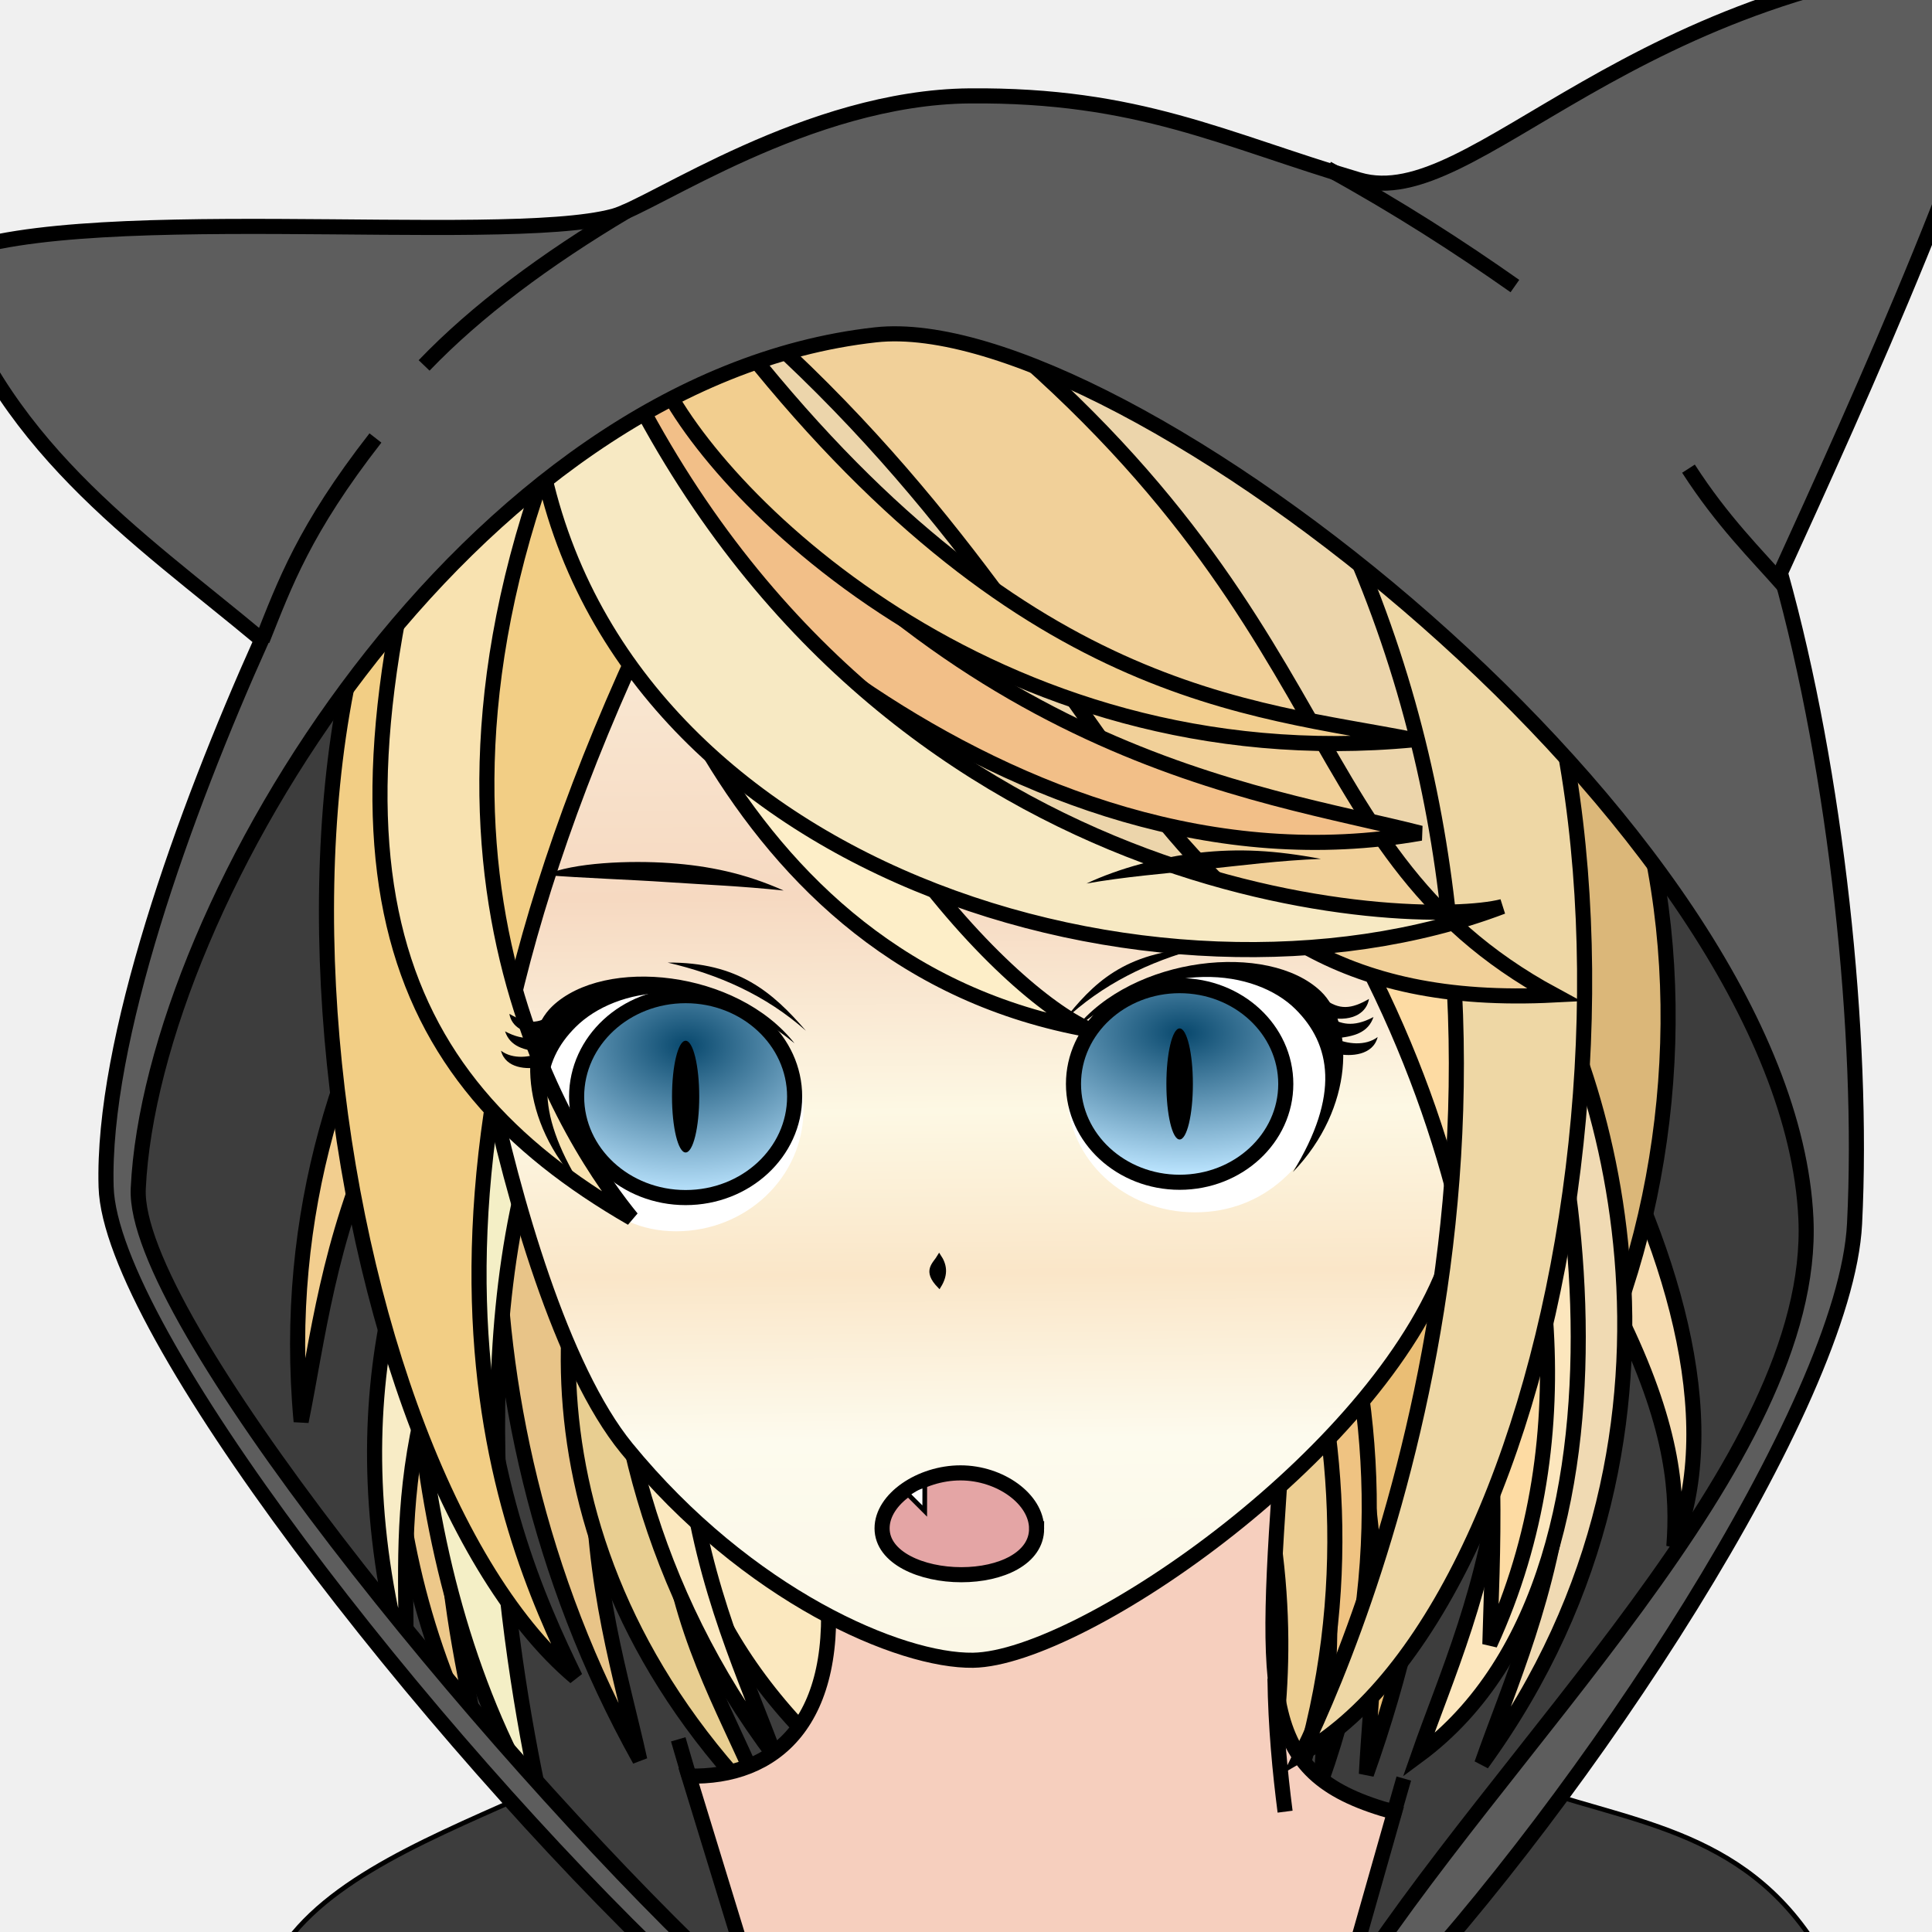
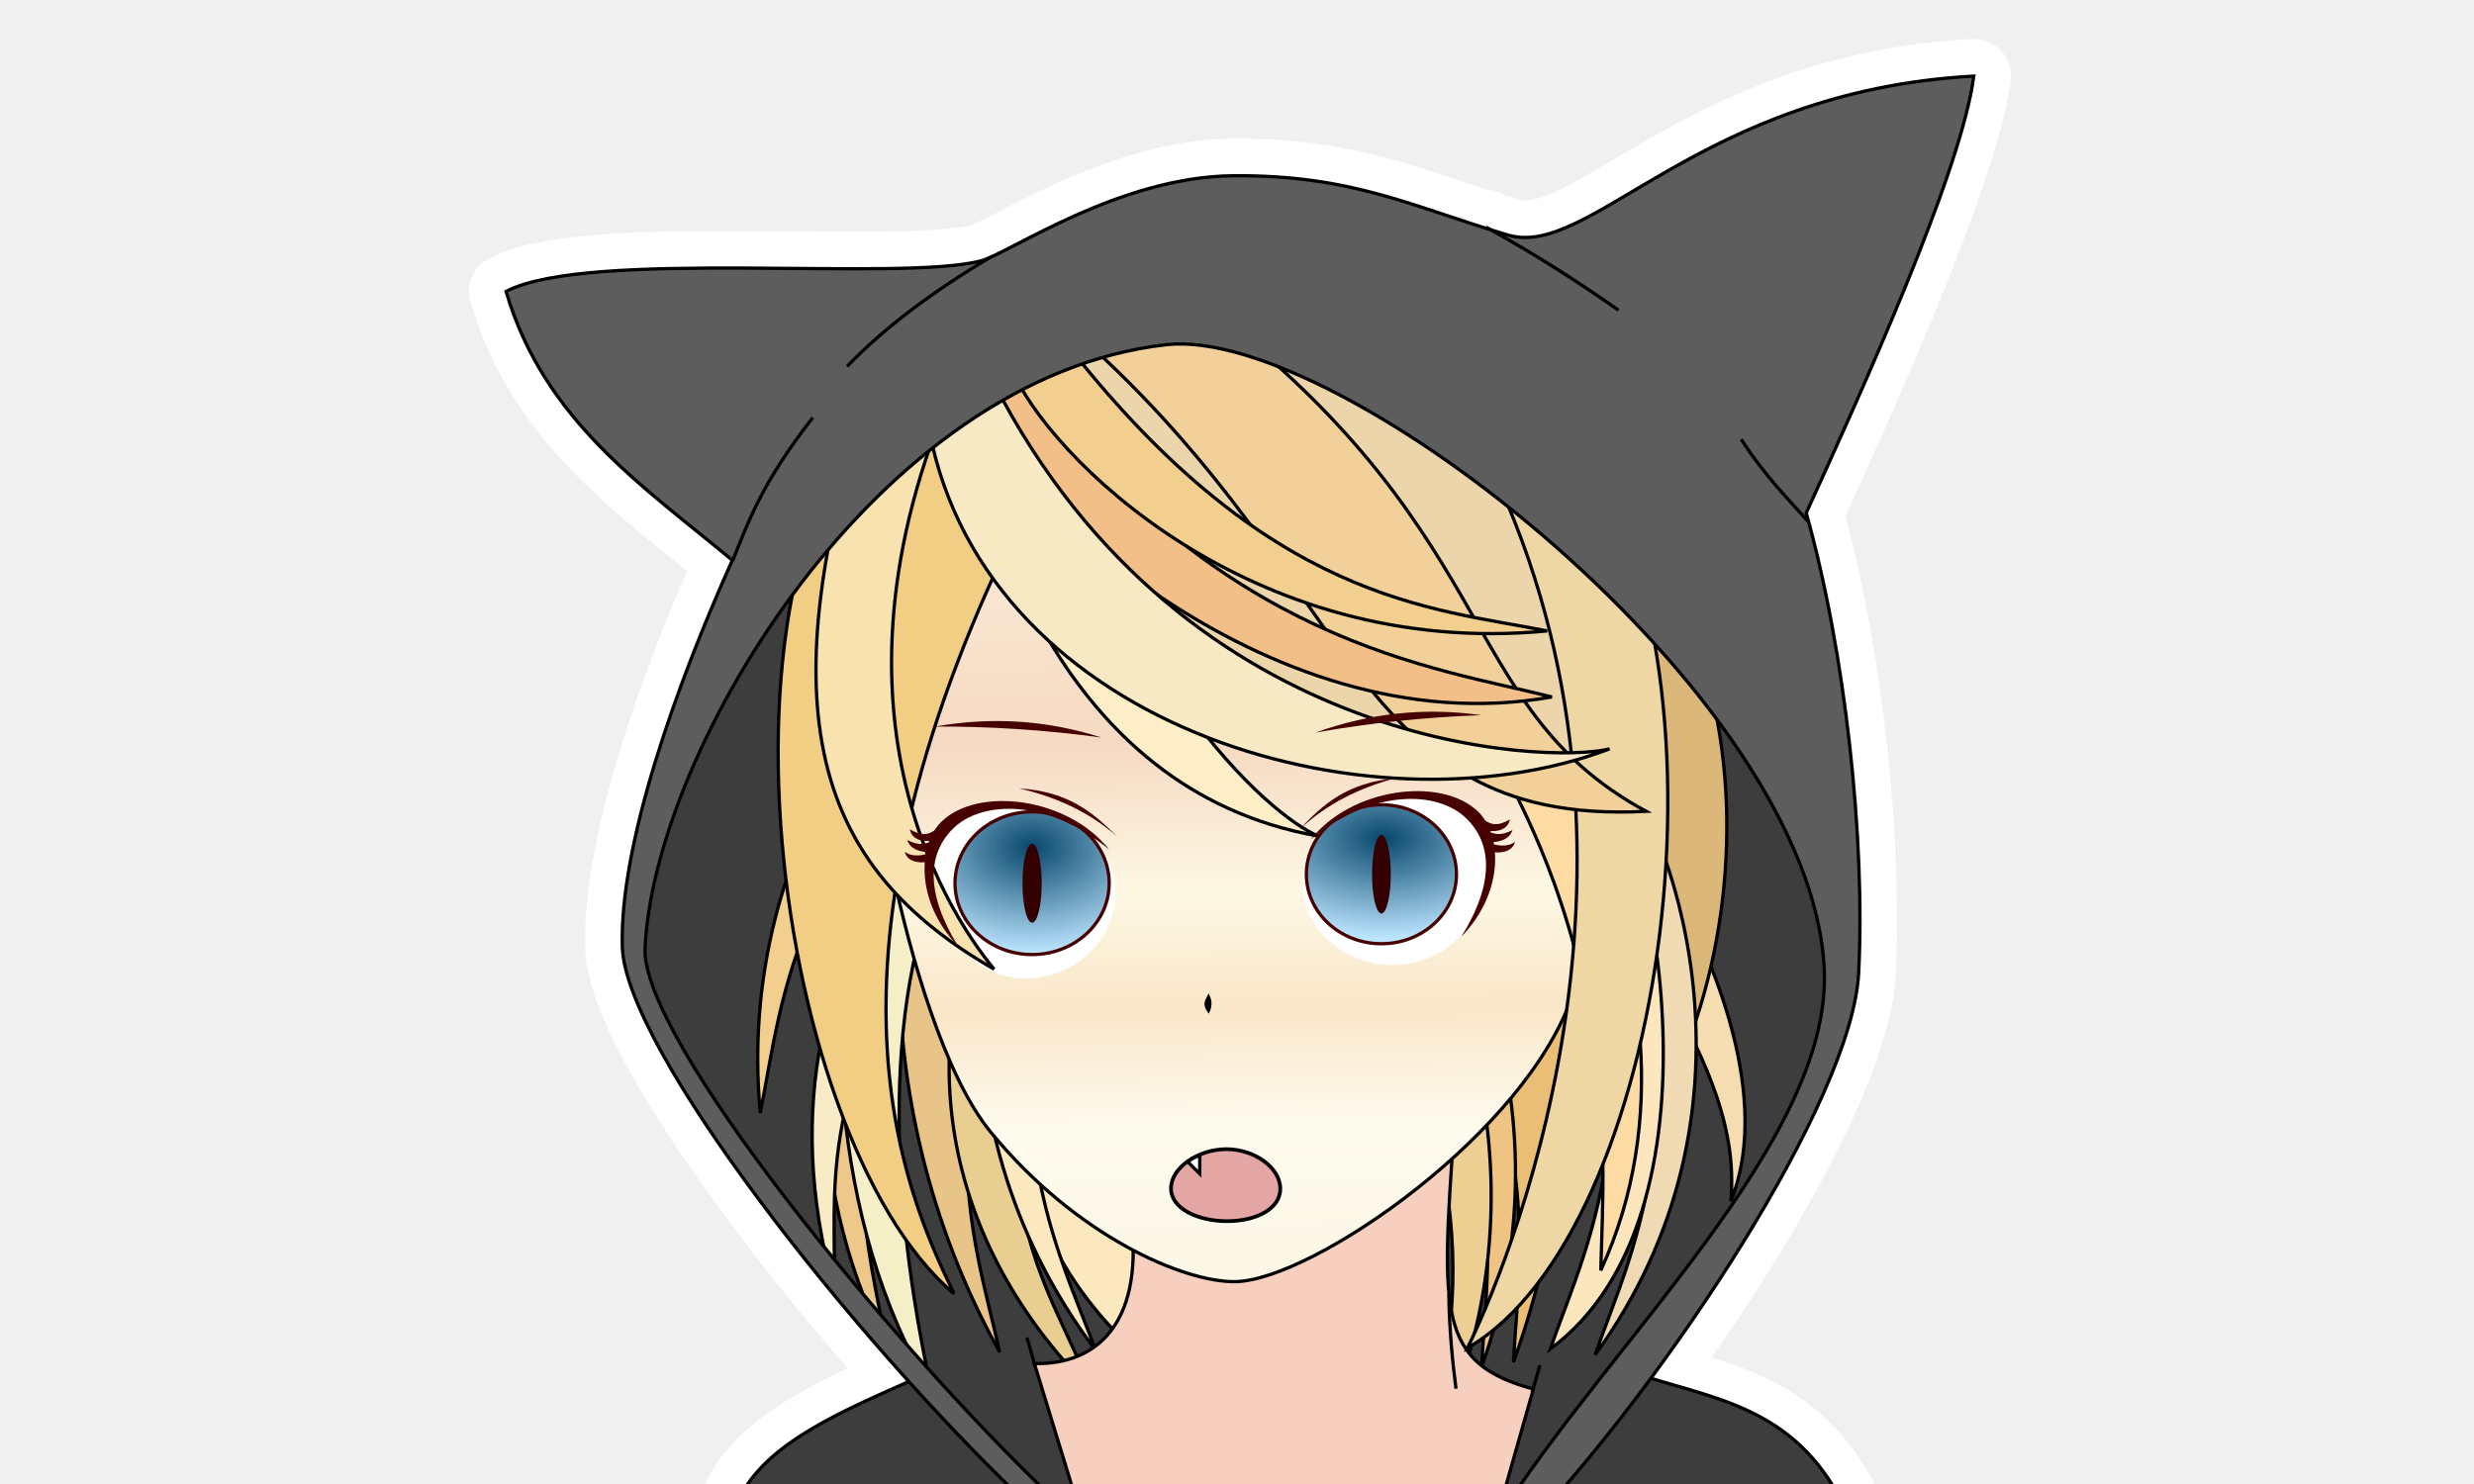
- <svg xmlns="http://www.w3.org/2000/svg" xmlns:xlink="http://www.w3.org/1999/xlink" width="256" height="256" id="svg2" version="1.1">
+ <svg xmlns="http://www.w3.org/2000/svg" xmlns:xlink="http://www.w3.org/1999/xlink" width="500" height="300" id="svg2" version="1.1">
  <defs id="defs4">
    <linearGradient id="linearGradient4006">
      <stop id="stop4008" offset="0" style="stop-color:#08486d;stop-opacity:1" />
      <stop id="stop4010" offset="1" style="stop-color:#bce5ff;stop-opacity:1" />
    </linearGradient>
    <linearGradient id="linearGradient3980">
      <stop style="stop-color:#faebd6;stop-opacity:1;" offset="0" id="stop3982" />
      <stop id="stop3994" offset="0.274" style="stop-color:#f6d9c1;stop-opacity:1" />
      <stop id="stop3992" offset="0.48" style="stop-color:#fdf8e4;stop-opacity:1" />
      <stop id="stop3990" offset="0.636" style="stop-color:#fae6c8;stop-opacity:1" />
      <stop id="stop3988" offset="0.795" style="stop-color:#fdfbee;stop-opacity:1" />
      <stop style="stop-color:#fbf7e6;stop-opacity:1" offset="1" id="stop3984" />
    </linearGradient>
    <linearGradient id="linearGradient3957">
      <stop style="stop-color:#08486d;stop-opacity:1" offset="0" id="stop3959" />
      <stop style="stop-color:#bce5ff;stop-opacity:1" offset="1" id="stop3961" />
    </linearGradient>
    <linearGradient id="linearGradient3941">
      <stop style="stop-color:#640000;stop-opacity:1" offset="0" id="stop3943" />
      <stop id="stop3951" offset="0.33" style="stop-color:#830e0e;stop-opacity:1" />
      <stop id="stop3949" offset="0.83" style="stop-color:#ffeeee;stop-opacity:1" />
      <stop style="stop-color:#ffb2b2;stop-opacity:1" offset="1" id="stop3945" />
    </linearGradient>
    <radialGradient xlink:href="#linearGradient3957" id="radialGradient3965" cx="341.959" cy="646.761" fx="341.959" fy="646.761" r="55.048" gradientTransform="matrix(-2.186928,-0.03995771,0.02417623,-1.323191,1075.332,1503.236)" gradientUnits="userSpaceOnUse" />
    <radialGradient xlink:href="#linearGradient4006" id="radialGradient3973" cx="341.432" cy="632.445" fx="341.432" fy="632.445" r="55.048" gradientTransform="matrix(-0.00301384,1.366577,-1.916435,-0.00422651,1554.502,170.5545)" gradientUnits="userSpaceOnUse" />
-     <linearGradient xlink:href="#linearGradient3980" id="linearGradient3986" x1="490.274" y1="429.367" x2="494.711" y2="876.259" gradientUnits="userSpaceOnUse" gradientTransform="matrix(0.3093608,0,0,0.3094362,-23.22301,744.309)" />
+     <linearGradient xlink:href="#linearGradient3980" id="linearGradient3986" x1="490.274" y1="429.367" x2="494.711" y2="876.259" gradientUnits="userSpaceOnUse" gradientTransform="matrix(0.3336445,0,0,0.3337258,85.56376,718.0534)" />
  </defs>
-   <g id="layer1" transform="translate(0,-796.3622)">
-     <path style="fill:#3d3d3d;fill-opacity:1;stroke:#000000;stroke-width:0.619;stroke-linecap:butt;stroke-linejoin:miter;stroke-miterlimit:4;stroke-opacity:1;stroke-dasharray:none" d="m 69.09,1034.491 -26.25,-33.477 -17.5,-24.287 -9.406,-19.036 0.219,-12.034 14,-42.886 39.813,-51.2 50.313,-23.193 64.313,31.07 52.063,60.828 5.688,40.698 -5.701,20.674 -19.18,33.11 -13.767,18.721 c 14.265,4.81 29.835,5.992 39.134,24.6 l -206.987,-0.831 c 5.071,-10.689 19.403,-16.597 33.25,-22.756 z" id="path3998" />
-     <path style="fill:#edc88a;fill-opacity:1;stroke:#000000;stroke-width:2;stroke-linecap:butt;stroke-linejoin:miter;stroke-miterlimit:4;stroke-opacity:1;stroke-dasharray:none" d="m 59.241,940.787 c -8.289,21.831 -12.403,54.736 4.407,88.058 -3.146,-17.821 -10.643,-40.576 4.37,-77.634 z" id="path3867" />
-     <path id="path3841" d="M 76.614,914.241 C 64.739,926.63 57.362,980.48 84.774,1029.562 80.043,1008.089 68.588,979.61 97.84,925.304 z" style="fill:#e8c488;fill-opacity:1;stroke:#000000;stroke-width:2;stroke-linecap:butt;stroke-linejoin:miter;stroke-miterlimit:4;stroke-opacity:1;stroke-dasharray:none" />
-     <path id="path3845" d="m 83.478,945.335 c -10.079,13.891 -17.089,55.664 18.28,91.148 -7.61,-20.629 -25.155,-37.529 -3.568,-95.313 z" style="fill:#e8ce91;fill-opacity:1;stroke:#000000;stroke-width:2;stroke-linecap:butt;stroke-linejoin:miter;stroke-miterlimit:4;stroke-opacity:1;stroke-dasharray:none" />
-     <path style="fill:#fbe8bf;fill-opacity:1;stroke:#000000;stroke-width:2;stroke-linecap:butt;stroke-linejoin:miter;stroke-miterlimit:4;stroke-opacity:1;stroke-dasharray:none" d="m 99.996,936.818 c -8.541,23.202 -27.746,65.163 18.433,99.474 -9.313,-22.181 -15.834,-52.621 -9.631,-92.397 z" id="path3847" />
-     <path id="path3849" d="m 175.768,917.481 c 13.761,10.254 24.203,61.022 5.286,113.964 1.115,-21.96 7.702,-51.942 -30.128,-100.66 z" style="fill:#eabe75;fill-opacity:1;stroke:#000000;stroke-width:2;stroke-linecap:butt;stroke-linejoin:miter;stroke-miterlimit:4;stroke-opacity:1;stroke-dasharray:none" />
-     <path style="fill:#efc382;fill-opacity:1;stroke:#000000;stroke-width:2;stroke-linecap:butt;stroke-linejoin:miter;stroke-miterlimit:4;stroke-opacity:1;stroke-dasharray:none" d="m 152.168,923.007 c 13.761,10.254 41.836,56.38 22.919,109.322 1.115,-21.96 7.702,-51.942 -30.128,-100.661 z" id="path3851" />
-     <path id="path3853" d="m 157.026,939.021 c 12.196,12.074 33.565,61.666 7.45,111.451 4.166,-21.59 14.87,-50.36 -15.796,-103.88 z" style="fill:#edce93;fill-opacity:1;stroke:#000000;stroke-width:2;stroke-linecap:butt;stroke-linejoin:miter;stroke-miterlimit:4;stroke-opacity:1;stroke-dasharray:none" />
-     <path style="fill:#fbe8bf;fill-opacity:1;stroke:#000000;stroke-width:2;stroke-linecap:butt;stroke-linejoin:miter;stroke-miterlimit:4;stroke-opacity:1;stroke-dasharray:none" d="M 92.043,918.032 C 81.964,931.923 68.915,984.324 102.753,1029.217 95.143,1008.588 79.918,981.934 101.505,924.15 z" id="path3843" />
-     <path style="fill:#f6cfbe;fill-opacity:1;stroke:#000000;stroke-width:2;stroke-linecap:butt;stroke-linejoin:miter;stroke-miterlimit:4;stroke-opacity:1;stroke-dasharray:none" d="m 109.493,1005.164 c 2.111,19.496 -6.95,26.83 -18.223,26.535 l 7.329,23.916 78.299,8.616 7.884,-27.744 c -17.926,-4.866 -17.29,-14.162 -14.849,-48.82 z" id="path3996" />
-     <path id="path3839" d="M 65.727,936.095 C 53.298,955.863 43.862,982.051 53.774,1018.034 54.202,999.942 50.255,981.416 72.277,948.047 z" style="fill:#f8ecc6;fill-opacity:1;stroke:#000000;stroke-width:2;stroke-linecap:butt;stroke-linejoin:miter;stroke-miterlimit:4;stroke-opacity:1;stroke-dasharray:none" />
-     <path id="path3871" d="m 58.607,937.68 c -6.505,22.427 -6.02,67.31 13.416,99.171 -4.305,-19.366 -11.184,-60.509 -0.109,-92.3 z" style="fill:#f4efc6;fill-opacity:1;stroke:#000000;stroke-width:2;stroke-linecap:butt;stroke-linejoin:miter;stroke-miterlimit:4;stroke-opacity:1;stroke-dasharray:none" />
-     <path id="path4000" d="m 89.288,884.536 c -15.878,6.508 -54.542,44.199 -49.385,100.184 4.381,-21.547 5.457,-52.226 54.213,-90.001 z" style="fill:#f2ce8f;fill-opacity:1;stroke:#000000;stroke-width:2;stroke-linecap:butt;stroke-linejoin:miter;stroke-miterlimit:4;stroke-opacity:1;stroke-dasharray:none" />
-     <path style="fill:url(#linearGradient3986);fill-opacity:1;stroke:#000000;stroke-width:2;stroke-linecap:butt;stroke-linejoin:miter;stroke-miterlimit:4;stroke-opacity:1;stroke-dasharray:none" d="m 64.606,939.092 c 3.379,16.036 9.78,38.586 18.43,49.162 16.059,19.636 36.286,28.245 45.904,28.1 14.434,-0.219 54.95,-28.069 63.347,-54.257 9.525,-29.707 3.651,-50.81 6.788,-75.668 L 71.795,877.146 58.758,934.833 z" id="path3863" />
-     <path style="fill:#f6dcb1;fill-opacity:1;stroke:#000000;stroke-width:2;stroke-linecap:butt;stroke-linejoin:miter;stroke-miterlimit:4;stroke-opacity:1;stroke-dasharray:none" d="m 176.153,899.325 c 15.707,8.058 59.439,67.584 45.642,101.944 1.025,-13.422 -1.808,-34.164 -50.844,-91.947 z" id="path3857" />
-     <path style="fill:#ecd5ab;fill-opacity:1;stroke:#000000;stroke-width:2;stroke-linecap:butt;stroke-linejoin:miter;stroke-miterlimit:4;stroke-opacity:1;stroke-dasharray:none" d="m 75.33,848.191 37.123,52.825 83.085,24.534 -1.105,-74.928 -91.261,-19.892 z" id="path3869" />
-     <path id="path3855" d="m 177.825,854.12 c 53.036,24.806 52.691,101.987 23.525,140.387 5.922,-9.888 26.586,-85.225 -33.445,-139.606 z" style="fill:#dbb779;fill-opacity:1;stroke:#000000;stroke-width:2;stroke-linecap:butt;stroke-linejoin:miter;stroke-miterlimit:4;stroke-opacity:1;stroke-dasharray:none" />
-     <path id="path3859" d="m 200.974,919.824 c 10.317,13.715 28.425,64.789 -4.633,110.26 7.253,-20.757 22.015,-47.67 -0.567,-105.073 z" style="fill:#f0dab3;fill-opacity:1;stroke:#000000;stroke-width:2;stroke-linecap:butt;stroke-linejoin:miter;stroke-miterlimit:4;stroke-opacity:1;stroke-dasharray:none" />
-     <path id="path3803" d="M 70.794,844.499 C 26.452,871.243 41.148,989.048 76.226,1018.619 66.524,998.663 47.438,954.807 90.061,870.701 z" style="fill:#f2ce85;fill-opacity:1;stroke:#000000;stroke-width:2;stroke-linecap:butt;stroke-linejoin:miter;stroke-miterlimit:4;stroke-opacity:1;stroke-dasharray:none" />
-     <path style="fill:#ffffff;stroke:none" d="m 106.465,943.415 c 0,8.891 -7.555,16.098 -16.875,16.098 -9.32,0 -14.941,-7.42 -16.875,-16.098 -2.731,-12.252 6.715,-17.133 16.875,-16.098 9.272,0.944 16.875,7.207 16.875,16.098 z" id="path3774" />
-     <path id="path3801" d="M 61.722,844.98 C 39.763,910.457 50.946,938.9 83.707,957.783 77.101,949.67 48.674,910.884 76.513,847.682 z" style="fill:#f8e2b0;fill-opacity:1;stroke:#000000;stroke-width:2;stroke-linecap:butt;stroke-linejoin:miter;stroke-miterlimit:4;stroke-opacity:1;stroke-dasharray:none" />
-     <path style="fill:#ffffff;stroke:none" d="m 176.255,942.139 c -2.315,8.315 -8.594,14.863 -17.914,14.863 -9.32,0 -16.875,-6.997 -16.875,-15.629 0,-8.632 7.631,-14.446 16.875,-15.629 11.687,-1.496 20.627,6.648 17.914,16.395 z" id="path3776" />
-     <path id="path3788" d="m 76.214,850.18 c 5.949,21.407 18.928,73.91 68.28,82.664 -9.275,-3.814 -39.532,-30.368 -54.58,-91.726 z" style="fill:#fdeec8;fill-opacity:1;stroke:#000000;stroke-width:2;stroke-linecap:butt;stroke-linejoin:miter;stroke-miterlimit:4;stroke-opacity:1;stroke-dasharray:none" />
-     <path style="fill:#fce6bd;fill-opacity:1;stroke:#000000;stroke-width:2;stroke-linecap:butt;stroke-linejoin:miter;stroke-miterlimit:4;stroke-opacity:1;stroke-dasharray:none" d="m 196.733,917.625 c 10.526,14.134 25.258,86.207 -8.789,111.354 7.253,-20.757 22.015,-47.671 -0.567,-105.073 z" id="path3861" />
-     <path style="fill:#fddba3;fill-opacity:1;stroke:#000000;stroke-width:2;stroke-linecap:butt;stroke-linejoin:miter;stroke-miterlimit:4;stroke-opacity:1;stroke-dasharray:none" d="m 160.496,888.001 c 15.727,3.131 62.846,69.911 36.919,126.238 0.553,-22.443 4.811,-67.961 -34.233,-117.983 z" id="path3837" />
-     <path style="fill:#eed7a5;fill-opacity:1;stroke:#000000;stroke-width:2;stroke-linecap:butt;stroke-linejoin:miter;stroke-miterlimit:4;stroke-opacity:1;stroke-dasharray:none" d="m 191.79,856.214 c 32.887,44.589 17.996,151.072 -19.353,172.572 9.817,-19.984 39.156,-95.911 2.958,-168.031 z" id="path3809" />
-     <path id="path3807" d="m 94.113,834.267 c 58.39,48.357 54.575,96.872 111.812,93.936 -36.868,-19.964 -25.579,-53.829 -88.035,-98.71 z" style="fill:#f1d099;fill-opacity:1;stroke:#000000;stroke-width:2;stroke-linecap:butt;stroke-linejoin:miter;stroke-miterlimit:4;stroke-opacity:1;stroke-dasharray:none" />
-     <path id="path3835" d="m 78.203,850.622 c 6.58,15.919 55.692,65.756 110.044,56.141 -21.746,-5.557 -62.339,-9.842 -99.879,-61.003 z" style="fill:#f2bf88;fill-opacity:1;stroke:#000000;stroke-width:2;stroke-linecap:butt;stroke-linejoin:miter;stroke-miterlimit:4;stroke-opacity:1;stroke-dasharray:none" />
-     <path style="fill:#f2ce8f;fill-opacity:1;stroke:#000000;stroke-width:2;stroke-linecap:butt;stroke-linejoin:miter;stroke-miterlimit:4;stroke-opacity:1;stroke-dasharray:none" d="m 87.042,845.318 c 6.559,15.861 44.367,54.41 100.321,49.068 -21.556,-4.311 -52.231,-5.287 -90.157,-53.93 z" id="path3784" />
-     <path style="fill:#f7e9c3;fill-opacity:1;stroke:#000000;stroke-width:2;stroke-linecap:butt;stroke-linejoin:miter;stroke-miterlimit:4;stroke-opacity:1;stroke-dasharray:none" d="m 71.132,854.159 c 8.763,57.903 82.864,79.431 127.943,62.329 -11.158,2.88 -81.976,0.935 -117.115,-72.054 z" id="path3786" />
-     <path style="fill:#5d5d5d;fill-opacity:1;stroke:#000000;stroke-width:2;stroke-linecap:butt;stroke-linejoin:miter;stroke-miterlimit:4;stroke-opacity:1;stroke-dasharray:none" d="m 177.861,1061.26 c 20.741,-33.158 62.906,-71.31 61.43,-103.44 -2.369,-51.588 -90.76,-120.699 -123.28,-117.09 -53.867,5.978 -95.935,75.387 -97.692,113.121 -0.787,16.902 45.457,73.504 76.191,102.882 l -5.218,0.625 C 56.675,1026.317 14.63,972.603 14.061,953.645 13.482,934.344 24.336,904.162 34.672,881.14 18.131,867.341 -0.596,855.038 -7.724,830.75 c 15.353,-8.056 74.013,-1.708 89.036,-5.751 5.232,-1.408 25.738,-15.742 47.163,-15.931 22.423,-0.198 33.586,5.801 51.565,11.118 15.418,4.56 35.76,-26.994 87.273,-29.796 -2.326,18.123 -21.632,60.472 -31.4,81.882 7.404,26.421 11.088,61.341 9.825,86.249 -1.209,23.844 -35.961,76.336 -62.131,104.065 z" id="path2996" />
-     <path style="fill:none;stroke:#000000;stroke-width:2;stroke-linecap:butt;stroke-linejoin:miter;stroke-miterlimit:4;stroke-opacity:1;stroke-dasharray:none" d="m 236.388,874.013 c -3.682,-4.199 -8.128,-8.525 -12.656,-15.551" id="path3766" />
-     <path style="fill:none;stroke:#000000;stroke-width:2;stroke-linecap:butt;stroke-linejoin:miter;stroke-miterlimit:4;stroke-opacity:1;stroke-dasharray:none" d="m 175.873,818.684 c 9.444,5.194 17.471,10.388 24.859,15.582" id="path3768" />
-     <path style="fill:none;stroke:#000000;stroke-width:2;stroke-linecap:butt;stroke-linejoin:miter;stroke-miterlimit:4;stroke-opacity:1;stroke-dasharray:none" d="m 83.065,824.32 c -10.797,6.418 -19.962,13.265 -26.868,20.463" id="path3770" />
-     <path style="fill:none;stroke:#000000;stroke-width:2;stroke-linecap:butt;stroke-linejoin:miter;stroke-miterlimit:4;stroke-opacity:1;stroke-dasharray:none" d="m 34.746,881.202 c 2.998,-7.495 5.543,-14.664 15,-26.804" id="path3772" />
-     <path style="fill:#000000;stroke:#000000;stroke-width:0.461px;stroke-linecap:butt;stroke-linejoin:miter;stroke-opacity:1" d="m 124.453,962.783 c -0.64,1.105 -2.062,1.916 0,4.035 1.034,-1.655 0.748,-2.914 0,-4.035 z" id="path3873" />
-     <path style="fill:url(#radialGradient3965);fill-opacity:1;stroke:#000000;stroke-width:7.756;stroke-miterlimit:4;stroke-opacity:1;stroke-dasharray:none" id="path3898" d="m 395.98,660.084 a 54.548,50.508 0 1 1 -109.096,0 54.548,50.508 0 1 1 109.096,0 z" transform="matrix(0.2578458,0,0,0.2579087,68.27075,769.7508)" />
-     <path transform="matrix(0.2647949,0,0,0.2648595,0.439674,766.8392)" d="m 395.98,660.084 a 54.548,50.508 0 1 1 -109.096,0 54.548,50.508 0 1 1 109.096,0 z" id="path3900" style="fill:url(#radialGradient3973);fill-opacity:1;stroke:#000000;stroke-width:7.552;stroke-miterlimit:4;stroke-opacity:1;stroke-dasharray:none" />
-     <path style="font-size:medium;font-style:normal;font-variant:normal;font-weight:normal;font-stretch:normal;text-indent:0;text-align:start;text-decoration:none;line-height:normal;letter-spacing:normal;word-spacing:normal;text-transform:none;direction:ltr;block-progression:tb;writing-mode:lr-tb;text-anchor:start;baseline-shift:baseline;color:#000000;fill:#000000;fill-opacity:1;stroke:none;stroke-width:4;marker:none;visibility:visible;display:inline;overflow:visible;enable-background:accumulate;font-family:Sans;-inkscape-font-specification:Sans" d="m 171.315,951.667 c 8.21,-8.516 8.1,-19.765 3.689,-23.959 -6.942,-6.602 -24.929,-4.69 -32.601,5.053 11.713,-9.735 24.002,-7.896 29.252,-2.68 4.678,4.646 5.954,11.356 -0.34,21.586 z" id="path3902" />
-     <path style="fill:#000000;fill-opacity:1;stroke:none" d="m 181.399,928.725 c -0.278,1.693 -1.958,3.035 -5.141,2.509 1.352,0.729 2.931,1.377 5.736,-0.11 -0.697,2.057 -2.549,2.617 -5.129,2.817 1.633,0.773 4.059,1.061 5.684,-0.164 -0.62,2.451 -3.602,2.596 -5.32,2.232 l -1.817,-7.346 c 2.023,1.568 3.631,1.433 5.988,0.062 z" id="path3915" />
-     <path id="path3925" d="m 77,953.523 c -8.21,-8.516 -8.225,-19.64 -3.814,-23.834 6.943,-6.602 24.429,-4.815 32.101,4.928 -11.713,-9.735 -23.752,-7.396 -29.002,-2.18 -4.678,4.646 -5.579,10.856 0.715,21.086 z" style="font-size:medium;font-style:normal;font-variant:normal;font-weight:normal;font-stretch:normal;text-indent:0;text-align:start;text-decoration:none;line-height:normal;letter-spacing:normal;word-spacing:normal;text-transform:none;direction:ltr;block-progression:tb;writing-mode:lr-tb;text-anchor:start;baseline-shift:baseline;color:#000000;fill:#000000;fill-opacity:1;stroke:none;stroke-width:4;marker:none;visibility:visible;display:inline;overflow:visible;enable-background:accumulate;font-family:Sans;-inkscape-font-specification:Sans" />
-     <path id="path3927" d="m 67.497,930.705 c 0.269,1.636 1.893,2.934 4.97,2.425 -1.307,0.705 -2.833,1.331 -5.545,-0.106 0.674,1.988 2.464,2.53 4.958,2.723 -1.579,0.747 -3.923,1.026 -5.494,-0.159 0.599,2.369 3.482,2.509 5.143,2.158 l 1.756,-7.101 c -1.955,1.516 -3.51,1.385 -5.788,0.06 z" style="fill:#000000;fill-opacity:1;stroke:none" />
-     <path style="fill:#000000;fill-opacity:1;stroke:none" d="m 106.784,932.938 c -4.387,-5.076 -8.972,-9.11 -18.325,-9.029 6.675,1.543 12.989,4.297 18.325,9.029 z" id="path3929" />
-     <path id="path3931" d="m 140.878,931.676 c 3.916,-4.958 8.042,-9.219 18.049,-9.68 -6.634,1.777 -12.866,4.754 -18.049,9.68 z" style="fill:#000000;fill-opacity:1;stroke:none" />
-     <path style="fill:#000000;fill-opacity:1;stroke:none" d="m 72.214,912.31 c 3.755,-1.668 11.244,-1.96 16.543,-1.585 5.088,0.361 9.937,1.338 15.077,3.638 -5.865,-0.611 -10.306,-0.767 -15.277,-1.104 -5.434,-0.369 -11.114,-0.531 -16.344,-0.949 z" id="path3933" />
-     <path id="path3935" d="m 143.96,913.433 c 4.318,-2.028 9.866,-3.512 14.894,-4.076 5.326,-0.598 10.136,-0.326 16.181,0.814 -5.349,0.191 -10.562,0.874 -15.65,1.407 -5.271,0.553 -10.408,0.969 -15.425,1.855 z" style="fill:#000000;fill-opacity:1;stroke:none" />
-     <path style="fill:#000000;fill-opacity:1;stroke:none" id="path3937" d="m 353.741,660.084 a 12.31,50.508 0 1 1 -24.62,0 12.31,50.508 0 1 1 24.62,0 z" transform="matrix(0.1465276,0,0,0.1465633,40.81987,844.9246)" />
-     <path transform="matrix(0.1456435,0,0,0.1456791,106.5802,843.8318)" d="m 353.485,660.084 a 12.053,50.508 0 1 1 -24.107,0 12.053,50.508 0 1 1 24.107,0 z" id="path3939" style="fill:#000000;fill-opacity:1;stroke:none" />
-     <path style="fill:#e4a5a5;fill-opacity:1;stroke:#000000;stroke-width:2;stroke-linecap:butt;stroke-miterlimit:4;stroke-opacity:1;stroke-dasharray:none" d="m 137.355,998.924 c 0,3.908 -4.699,6.096 -9.973,6.096 -5.273,0 -10.501,-2.24 -10.501,-6.147 0,-3.908 5.118,-7.347 10.391,-7.347 5.274,0 10.082,3.49 10.082,7.398 z" id="path3975" />
-     <path style="fill:#ffffff;stroke:#000000;stroke-width:0.619;stroke-linecap:butt;stroke-linejoin:miter;stroke-miterlimit:4;stroke-opacity:1;stroke-dasharray:none" d="m 120.278,994.329 2.253,2.255 0.007,-3.412 c -0.993,0.255 -1.664,0.743 -2.26,1.157 z" id="path3978" />
-     <path style="fill:none;stroke:#000000;stroke-width:2;stroke-linecap:butt;stroke-linejoin:miter;stroke-miterlimit:4;stroke-opacity:1;stroke-dasharray:none" d="m 168.945,1018.787 c 0.078,6.365 0.664,12.411 1.337,17.63" id="path4002" />
-     <path style="fill:none;stroke:#000000;stroke-width:2;stroke-linecap:butt;stroke-linejoin:miter;stroke-miterlimit:4;stroke-opacity:1;stroke-dasharray:none" d="m 184.536,1037.171 1.477,-5.142" id="path4004" />
-     <path style="fill:none;stroke:#000000;stroke-width:2;stroke-linecap:butt;stroke-linejoin:miter;stroke-miterlimit:4;stroke-opacity:1;stroke-dasharray:none" d="m 91.348,1031.869 -1.477,-5.036" id="path4016" />
+   <g id="layer1" transform="translate(0,-752.3622)" style="display:inline">
+     <path style="fill:none;fill-opacity:1;stroke:#ffffff;stroke-width:15;stroke-linecap:round;stroke-linejoin:round;stroke-miterlimit:4;stroke-opacity:1;stroke-dasharray:none" d="M 398.906 15.375 C 343.349 18.396 321.41 52.449 304.781 47.531 C 303.579 47.176 302.4 46.797 301.25 46.438 C 300.926 46.257 300.609 46.086 300.281 45.906 L 301.031 46.375 C 283.746 40.959 271.744 35.332 249.156 35.531 C 227.979 35.718 207.687 48.693 200.094 52.031 C 200.061 52.051 200.033 52.074 200 52.094 C 199.351 52.376 198.761 52.598 198.312 52.719 C 182.11 57.079 118.84 50.218 102.281 58.906 C 109.968 85.1 130.161 98.368 148 113.25 C 136.853 138.08 125.156 170.652 125.781 191.469 C 126.265 207.578 154.518 246.926 183.688 279.281 C 169.21 285.699 154.544 292.029 149.25 303.188 L 236.062 303.531 L 301.406 310.719 L 303.375 303.812 L 304.812 303.812 C 303.992 305.053 303.206 306.303 302.438 307.531 L 308.625 308.938 C 310.15 307.322 311.71 305.606 313.281 303.844 L 372.5 304.094 C 363.191 285.465 348.054 283.027 333.625 278.625 C 355.064 249.612 374.688 215.198 375.625 196.719 C 376.958 170.421 373.182 133.795 365.531 105.531 C 365.526 105.526 365.536 105.506 365.531 105.5 C 365.369 104.901 365.197 104.279 365.031 103.688 C 375.566 80.597 396.397 34.92 398.906 15.375 z " id="path3302" transform="translate(0,752.3622)" />
+     <path style="fill:#3d3d3d;fill-opacity:1;stroke:#000000;stroke-width:0.667;stroke-linecap:butt;stroke-linejoin:miter;stroke-miterlimit:4;stroke-opacity:1;stroke-dasharray:none" d="m 185.123,1031.013 -28.311,-36.105 -18.874,-26.194 -10.145,-20.53 0.236,-12.979 15.099,-46.252 42.938,-55.219 54.262,-25.014 69.361,33.509 56.15,65.602 6.134,43.892 -6.148,22.297 -20.686,35.709 -14.847,20.191 c 15.385,5.188 32.177,6.462 42.206,26.531 l -223.235,-0.897 c 5.47,-11.528 20.927,-17.9 35.86,-24.542 z" id="path3998" />
+     <path style="fill:#edc88a;fill-opacity:1;stroke:#000000;stroke-width:0.667;stroke-linecap:butt;stroke-linejoin:miter;stroke-miterlimit:4;stroke-opacity:1;stroke-dasharray:none" d="m 174.501,929.954 c -8.939,23.545 -13.376,59.033 4.753,94.971 -3.393,-19.22 -11.478,-43.761 4.713,-83.728 z" id="path3867" />
+     <path id="path3841" d="m 193.238,901.324 c -12.808,13.362 -20.763,71.439 8.8,124.374 -5.103,-23.159 -17.456,-53.874 14.091,-112.443 z" style="fill:#e8c488;fill-opacity:1;stroke:#000000;stroke-width:0.667;stroke-linecap:butt;stroke-linejoin:miter;stroke-miterlimit:4;stroke-opacity:1;stroke-dasharray:none" />
+     <path id="path3845" d="m 200.641,934.859 c -10.87,14.982 -18.43,60.033 19.715,98.303 -8.207,-22.248 -27.129,-40.475 -3.848,-102.795 z" style="fill:#e8ce91;fill-opacity:1;stroke:#000000;stroke-width:0.667;stroke-linecap:butt;stroke-linejoin:miter;stroke-miterlimit:4;stroke-opacity:1;stroke-dasharray:none" />
+     <path style="fill:#fbe8bf;fill-opacity:1;stroke:#000000;stroke-width:0.667;stroke-linecap:butt;stroke-linejoin:miter;stroke-miterlimit:4;stroke-opacity:1;stroke-dasharray:none" d="m 218.455,925.673 c -9.211,25.024 -29.924,70.278 19.88,107.282 -10.044,-23.922 -17.077,-56.751 -10.387,-99.65 z" id="path3847" />
+     <path id="path3849" d="m 300.174,904.819 c 14.841,11.059 26.103,65.812 5.701,122.91 1.202,-23.684 8.306,-56.02 -32.493,-108.562 z" style="fill:#eabe75;fill-opacity:1;stroke:#000000;stroke-width:0.667;stroke-linecap:butt;stroke-linejoin:miter;stroke-miterlimit:4;stroke-opacity:1;stroke-dasharray:none" />
+     <path style="fill:#efc382;fill-opacity:1;stroke:#000000;stroke-width:0.667;stroke-linecap:butt;stroke-linejoin:miter;stroke-miterlimit:4;stroke-opacity:1;stroke-dasharray:none" d="m 274.722,910.778 c 14.841,11.059 45.12,60.806 24.718,117.904 1.202,-23.684 8.306,-56.02 -32.493,-108.562 z" id="path3851" />
+     <path id="path3853" d="m 279.961,928.05 c 13.154,13.021 36.2,66.507 8.034,120.2 4.494,-23.285 16.037,-54.313 -17.036,-112.034 z" style="fill:#edce93;fill-opacity:1;stroke:#000000;stroke-width:0.667;stroke-linecap:butt;stroke-linejoin:miter;stroke-miterlimit:4;stroke-opacity:1;stroke-dasharray:none" />
+     <path style="fill:#fbe8bf;fill-opacity:1;stroke:#000000;stroke-width:0.667;stroke-linecap:butt;stroke-linejoin:miter;stroke-miterlimit:4;stroke-opacity:1;stroke-dasharray:none" d="m 209.877,905.413 c -10.87,14.982 -24.943,71.496 11.551,119.913 -8.207,-22.248 -24.627,-50.995 -1.345,-113.314 z" id="path3843" />
+     <path style="fill:#f6cfbe;fill-opacity:1;stroke:#000000;stroke-width:0.667;stroke-linecap:butt;stroke-linejoin:miter;stroke-miterlimit:4;stroke-opacity:1;stroke-dasharray:none" d="m 228.697,999.384 c 2.277,21.026 -7.496,28.935 -19.653,28.618 l 7.905,25.793 84.445,9.292 8.503,-29.922 c -19.333,-5.248 -18.647,-15.273 -16.014,-52.652 z" id="path3996" />
+     <path id="path3839" d="m 181.496,924.894 c -13.405,21.32 -23.581,49.563 -12.891,88.371 0.462,-19.512 -3.796,-39.493 19.956,-75.482 z" style="fill:#f8ecc6;fill-opacity:1;stroke:#000000;stroke-width:0.667;stroke-linecap:butt;stroke-linejoin:miter;stroke-miterlimit:4;stroke-opacity:1;stroke-dasharray:none" />
+     <path id="path3871" d="m 173.817,926.603 c -7.016,24.188 -6.493,72.593 14.469,106.956 -4.643,-20.887 -12.062,-65.259 -0.118,-99.545 z" style="fill:#f4efc6;fill-opacity:1;stroke:#000000;stroke-width:0.667;stroke-linecap:butt;stroke-linejoin:miter;stroke-miterlimit:4;stroke-opacity:1;stroke-dasharray:none" />
+     <path id="path4000" d="m 206.906,869.288 c -17.125,7.019 -58.823,47.669 -53.261,108.048 4.725,-23.239 5.886,-56.326 58.468,-97.066 z" style="fill:#f2ce8f;fill-opacity:1;stroke:#000000;stroke-width:0.667;stroke-linecap:butt;stroke-linejoin:miter;stroke-miterlimit:4;stroke-opacity:1;stroke-dasharray:none" />
+     <path style="fill:url(#linearGradient3986);fill-opacity:1;stroke:#000000;stroke-width:0.667;stroke-linecap:butt;stroke-linejoin:miter;stroke-miterlimit:4;stroke-opacity:1;stroke-dasharray:none" d="m 180.287,928.126 c 3.645,17.295 10.548,41.615 19.877,53.021 17.319,21.177 39.134,30.462 49.507,30.306 15.567,-0.236 59.263,-30.273 68.319,-58.516 10.273,-32.039 3.937,-54.799 7.321,-81.608 l -137.271,-10.012 -14.061,62.216 z" id="path3863" />
+     <path style="fill:#f6dcb1;fill-opacity:1;stroke:#000000;stroke-width:0.667;stroke-linecap:butt;stroke-linejoin:miter;stroke-miterlimit:4;stroke-opacity:1;stroke-dasharray:none" d="m 300.59,885.238 c 16.94,8.69 64.105,72.889 49.225,109.947 1.105,-14.476 -1.95,-36.846 -54.835,-99.165 z" id="path3857" />
+     <path style="fill:#ecd5ab;fill-opacity:1;stroke:#000000;stroke-width:0.667;stroke-linecap:butt;stroke-linejoin:miter;stroke-miterlimit:4;stroke-opacity:1;stroke-dasharray:none" d="m 191.853,830.09 40.037,56.972 89.607,26.46 -1.192,-80.809 -98.425,-21.454 z" id="path3869" />
+     <path id="path3855" d="m 302.394,836.484 c 57.2,26.753 56.827,109.993 25.372,151.407 6.386,-10.664 28.673,-91.915 -36.07,-150.565 z" style="fill:#dbb779;fill-opacity:1;stroke:#000000;stroke-width:0.667;stroke-linecap:butt;stroke-linejoin:miter;stroke-miterlimit:4;stroke-opacity:1;stroke-dasharray:none" />
+     <path id="path3859" d="m 327.36,907.346 c 11.127,14.792 30.656,69.875 -4.996,118.915 7.822,-22.387 23.743,-51.412 -0.611,-113.321 z" style="fill:#f0dab3;fill-opacity:1;stroke:#000000;stroke-width:0.667;stroke-linecap:butt;stroke-linejoin:miter;stroke-miterlimit:4;stroke-opacity:1;stroke-dasharray:none" />
+     <path id="path3803" d="m 186.961,826.108 c -47.823,28.843 -31.973,155.895 5.858,187.787 -10.463,-21.522 -31.048,-68.821 14.921,-159.529 z" style="fill:#f2ce85;fill-opacity:1;stroke:#000000;stroke-width:0.667;stroke-linecap:butt;stroke-linejoin:miter;stroke-miterlimit:4;stroke-opacity:1;stroke-dasharray:none" />
+     <path style="fill:#ffffff;stroke:none" d="m 225.432,932.788 c 0,9.588 -8.148,17.361 -18.2,17.361 -10.051,0 -16.114,-8.003 -18.2,-17.361 -2.945,-13.214 7.242,-18.478 18.2,-17.361 10,1.019 18.2,7.773 18.2,17.361 z" id="path3774" />
+     <path id="path3801" d="m 177.177,826.627 c -23.683,70.617 -11.622,101.292 23.71,121.657 -7.124,-8.75 -37.783,-50.58 -7.759,-118.744 z" style="fill:#f8e2b0;fill-opacity:1;stroke:#000000;stroke-width:0.667;stroke-linecap:butt;stroke-linejoin:miter;stroke-miterlimit:4;stroke-opacity:1;stroke-dasharray:none" />
+     <path style="fill:#ffffff;stroke:none" d="m 300.7,931.413 c -2.496,8.968 -9.269,16.03 -19.32,16.03 -10.051,0 -18.2,-7.547 -18.2,-16.856 0,-9.309 8.23,-15.58 18.2,-16.856 12.605,-1.613 22.246,7.17 19.32,17.682 z" id="path3776" />
+     <path id="path3788" d="m 192.807,832.235 c 6.416,23.087 20.414,79.712 73.64,89.152 -10.003,-4.114 -42.635,-32.752 -58.864,-98.926 z" style="fill:#fdeec8;fill-opacity:1;stroke:#000000;stroke-width:0.667;stroke-linecap:butt;stroke-linejoin:miter;stroke-miterlimit:4;stroke-opacity:1;stroke-dasharray:none" />
+     <path style="fill:#fce6bd;fill-opacity:1;stroke:#000000;stroke-width:0.667;stroke-linecap:butt;stroke-linejoin:miter;stroke-miterlimit:4;stroke-opacity:1;stroke-dasharray:none" d="m 322.786,904.974 c 11.353,15.244 27.24,92.974 -9.479,120.095 7.822,-22.387 23.743,-51.412 -0.611,-113.321 z" id="path3861" />
+     <path style="fill:#fddba3;fill-opacity:1;stroke:#000000;stroke-width:0.667;stroke-linecap:butt;stroke-linejoin:miter;stroke-miterlimit:4;stroke-opacity:1;stroke-dasharray:none" d="m 283.704,873.024 c 16.961,3.376 67.779,75.399 39.817,136.147 0.597,-24.204 5.189,-73.296 -36.921,-127.244 z" id="path3837" />
+     <path style="fill:#eed7a5;fill-opacity:1;stroke:#000000;stroke-width:0.667;stroke-linecap:butt;stroke-linejoin:miter;stroke-miterlimit:4;stroke-opacity:1;stroke-dasharray:none" d="m 317.455,838.742 c 35.468,48.089 19.409,162.93 -20.872,186.118 10.587,-21.553 42.229,-103.44 3.191,-181.221 z" id="path3809" />
+     <path id="path3807" d="m 212.11,815.072 c 62.974,52.153 58.859,104.476 120.589,101.31 C 292.937,894.851 305.112,858.328 237.753,809.923 z" style="fill:#f1d099;fill-opacity:1;stroke:#000000;stroke-width:0.667;stroke-linecap:butt;stroke-linejoin:miter;stroke-miterlimit:4;stroke-opacity:1;stroke-dasharray:none" />
+     <path id="path3835" d="m 194.951,832.712 c 7.097,17.169 60.064,70.918 118.682,60.547 -23.453,-5.993 -67.232,-10.615 -107.72,-65.792 z" style="fill:#f2bf88;fill-opacity:1;stroke:#000000;stroke-width:0.667;stroke-linecap:butt;stroke-linejoin:miter;stroke-miterlimit:4;stroke-opacity:1;stroke-dasharray:none" />
+     <path style="fill:#f2ce8f;fill-opacity:1;stroke:#000000;stroke-width:0.667;stroke-linecap:butt;stroke-linejoin:miter;stroke-miterlimit:4;stroke-opacity:1;stroke-dasharray:none" d="m 204.484,826.991 c 7.073,17.106 47.85,58.681 108.196,52.919 -23.249,-4.65 -56.331,-5.702 -97.234,-58.164 z" id="path3784" />
+     <path style="fill:#f7e9c3;fill-opacity:1;stroke:#000000;stroke-width:0.667;stroke-linecap:butt;stroke-linejoin:miter;stroke-miterlimit:4;stroke-opacity:1;stroke-dasharray:none" d="m 187.325,836.526 c 9.451,62.448 89.368,85.666 137.986,67.222 -12.033,3.106 -88.411,1.008 -126.308,-77.71 z" id="path3786" />
+     <path style="fill:#5d5d5d;fill-opacity:1;stroke:#000000;stroke-width:0.667;stroke-linecap:butt;stroke-linejoin:miter;stroke-miterlimit:4;stroke-opacity:1;stroke-dasharray:none" d="m 302.433,1059.884 c 22.369,-35.761 67.843,-76.907 66.252,-111.56 -2.555,-55.638 -97.884,-130.173 -132.957,-126.281 -58.095,6.447 -103.465,81.304 -105.36,122 -0.849,18.229 49.025,79.273 82.172,110.957 l -5.628,0.674 c -35.177,-33.477 -80.523,-91.408 -81.137,-111.853 -0.625,-20.816 11.082,-53.367 22.228,-78.197 -17.839,-14.882 -38.036,-28.151 -45.723,-54.345 16.558,-8.688 79.823,-1.842 96.025,-6.203 5.642,-1.519 27.759,-16.978 50.865,-17.182 24.183,-0.213 36.222,6.256 55.612,11.99 16.629,4.917 38.567,-29.113 94.123,-32.135 -2.509,19.545 -23.33,65.219 -33.865,88.31 7.985,28.495 11.959,66.156 10.597,93.019 -1.304,25.716 -38.784,82.328 -67.008,112.234 z" id="path2996" />
+     <path style="fill:none;stroke:#000000;stroke-width:0.667;stroke-linecap:butt;stroke-linejoin:miter;stroke-miterlimit:4;stroke-opacity:1;stroke-dasharray:none" d="m 365.553,857.939 c -3.971,-4.529 -8.766,-9.194 -13.65,-16.771" id="path3766" />
+     <path style="fill:none;stroke:#000000;stroke-width:0.667;stroke-linecap:butt;stroke-linejoin:miter;stroke-miterlimit:4;stroke-opacity:1;stroke-dasharray:none" d="m 300.288,798.267 c 10.185,5.602 18.842,11.204 26.811,16.805" id="path3768" />
+     <path style="fill:none;stroke:#000000;stroke-width:0.667;stroke-linecap:butt;stroke-linejoin:miter;stroke-miterlimit:4;stroke-opacity:1;stroke-dasharray:none" d="M 200.194,804.345 C 188.55,811.267 178.665,818.652 171.217,826.414" id="path3770" />
+     <path style="fill:none;stroke:#000000;stroke-width:0.667;stroke-linecap:butt;stroke-linejoin:miter;stroke-miterlimit:4;stroke-opacity:1;stroke-dasharray:none" d="m 148.083,865.692 c 3.233,-8.083 5.978,-15.816 16.178,-28.908" id="path3772" />
+     <path style="fill:#000000;stroke:#000000;stroke-width:0.334px;stroke-linecap:butt;stroke-linejoin:miter;stroke-opacity:1" d="m 244.264,953.595 c -0.401,0.923 -1.293,1.601 0,3.371 0.648,-1.383 0.469,-2.435 0,-3.371 z" id="path3873" />
+     <path style="fill:url(#radialGradient3965);fill-opacity:1;stroke:#460000;stroke-width:2.4;stroke-miterlimit:4;stroke-opacity:1;stroke-dasharray:none" id="path3898" d="m 395.98,660.084 a 54.548,50.508 0 1 1 -109.096,0 54.548,50.508 0 1 1 109.096,0 z" transform="matrix(0.2780858,0,0,0.2781537,184.2394,745.4922)" />
+     <path transform="matrix(0.2855803,0,0,0.28565,111.0839,742.3521)" d="m 395.98,660.084 a 54.548,50.508 0 1 1 -109.096,0 54.548,50.508 0 1 1 109.096,0 z" id="path3900" style="fill:url(#radialGradient3973);fill-opacity:1;stroke:#460000;stroke-width:2.337;stroke-miterlimit:4;stroke-opacity:1;stroke-dasharray:none" />
+     <path style="font-size:medium;font-style:normal;font-variant:normal;font-weight:normal;font-stretch:normal;text-indent:0;text-align:start;text-decoration:none;line-height:normal;letter-spacing:normal;word-spacing:normal;text-transform:none;direction:ltr;block-progression:tb;writing-mode:lr-tb;text-anchor:start;baseline-shift:baseline;color:#000000;fill:#460000;fill-opacity:1;stroke:none;stroke-width:4;marker:none;visibility:visible;display:inline;overflow:visible;enable-background:accumulate;font-family:Sans;-inkscape-font-specification:Sans" d="m 295.373,941.688 c 8.855,-9.185 8.061,-20.777 3.304,-25.301 -7.487,-7.12 -25.538,-4.788 -33.812,5.72 12.633,-10.5 25.886,-9.864 31.548,-4.239 5.045,5.011 5.747,12.787 -1.041,23.82 z" id="path3902" />
+     <path style="fill:#460000;fill-opacity:1;stroke:none" d="m 305.138,918.013 c -0.25,1.521 -1.76,2.728 -4.62,2.255 1.215,0.655 2.634,1.237 5.155,-0.099 -0.627,1.848 -2.291,2.352 -4.609,2.531 1.468,0.694 3.647,0.953 5.108,-0.147 -0.557,2.202 -3.237,2.333 -4.781,2.006 l -1.633,-6.602 c 1.818,1.409 3.263,1.288 5.381,0.056 z" id="path3915" />
+     <path id="path3925" d="m 193.654,943.69 c -8.855,-9.185 -8.061,-20.777 -3.304,-25.301 7.487,-7.12 25.538,-4.788 33.812,5.72 -12.633,-10.5 -25.886,-9.864 -31.548,-4.239 -5.045,5.011 -5.747,12.787 1.041,23.82 z" style="font-size:medium;font-style:normal;font-variant:normal;font-weight:normal;font-stretch:normal;text-indent:0;text-align:start;text-decoration:none;line-height:normal;letter-spacing:normal;word-spacing:normal;text-transform:none;direction:ltr;block-progression:tb;writing-mode:lr-tb;text-anchor:start;baseline-shift:baseline;color:#000000;fill:#460000;fill-opacity:1;stroke:none;stroke-width:4;marker:none;visibility:visible;display:inline;overflow:visible;enable-background:accumulate;font-family:Sans;-inkscape-font-specification:Sans" />
+     <path id="path3927" d="m 183.888,920.015 c 0.25,1.521 1.76,2.728 4.62,2.255 -1.215,0.655 -2.634,1.237 -5.155,-0.099 0.627,1.848 2.291,2.352 4.609,2.531 -1.468,0.694 -3.647,0.953 -5.108,-0.147 0.557,2.202 3.237,2.333 4.781,2.006 l 1.633,-6.602 c -1.818,1.409 -3.263,1.288 -5.381,0.056 z" style="fill:#460000;fill-opacity:1;stroke:none" />
+     <path style="fill:#460000;fill-opacity:1;stroke:none" d="m 225.775,921.489 c -4.891,-4.914 -9.874,-9.131 -19.764,-9.738 7.199,1.664 14.008,4.634 19.764,9.738 z" id="path3929" />
+     <path id="path3931" d="m 262.546,920.128 c 4.731,-5.093 9.579,-9.49 19.466,-10.44 -7.155,1.916 -13.876,5.127 -19.466,10.44 z" style="fill:#460000;fill-opacity:1;stroke:none" />
+     <path style="fill:#460000;fill-opacity:1;stroke:none" d="m 188.969,899.242 c 11.489,-2.031 22.697,-1.293 33.626,2.214 -11.645,-1.578 -22.827,-2.264 -33.626,-2.214 z" id="path3933" />
+     <path id="path3935" d="m 265.87,900.453 c 10.978,-3.949 22.15,-5.122 33.514,-3.519 -11.744,0.419 -22.88,1.639 -33.514,3.519 z" style="fill:#460000;fill-opacity:1;stroke:none" />
+     <path style="fill:#320000;fill-opacity:1;stroke:none" id="path3937" d="m 353.741,660.084 a 12.31,50.508 0 1 1 -24.62,0 12.31,50.508 0 1 1 24.62,0 z" transform="matrix(0.1580295,0,0,0.158068,154.6338,826.5669)" />
+     <path transform="matrix(0.157076,0,0,0.1571144,225.556,825.3883)" d="m 353.485,660.084 a 12.053,50.508 0 1 1 -24.107,0 12.053,50.508 0 1 1 24.107,0 z" id="path3939" style="fill:#320000;fill-opacity:1;stroke:none" />
+     <path style="fill:#e4a5a5;fill-opacity:1;stroke:#000000;stroke-width:0.757;stroke-linecap:butt;stroke-miterlimit:4;stroke-opacity:1" d="m 258.747,992.655 c 0,4.214 -5.068,6.575 -10.756,6.575 -5.687,0 -11.325,-2.415 -11.325,-6.63 0,-4.214 5.52,-7.924 11.207,-7.924 5.687,0 10.874,3.764 10.874,7.979 z" id="path3975" />
+     <path style="fill:#ffffff;stroke:#000000;stroke-width:0.667;stroke-linecap:butt;stroke-linejoin:miter;stroke-miterlimit:4;stroke-opacity:1;stroke-dasharray:none" d="m 240.043,987.223 2.43,2.432 0.007,-3.68 c -1.071,0.275 -1.795,0.801 -2.437,1.247 z" id="path3978" />
+     <path style="fill:none;stroke:#000000;stroke-width:0.667;stroke-linecap:butt;stroke-linejoin:miter;stroke-miterlimit:4;stroke-opacity:1;stroke-dasharray:none" d="m 292.816,1014.077 c 0.084,6.865 0.716,13.386 1.442,19.014" id="path4002" />
+     <path style="fill:none;stroke:#000000;stroke-width:0.667;stroke-linecap:butt;stroke-linejoin:miter;stroke-miterlimit:4;stroke-opacity:1;stroke-dasharray:none" d="m 309.631,1033.904 1.592,-5.545" id="path4004" />
+     <path style="fill:none;stroke:#000000;stroke-width:0.667;stroke-linecap:butt;stroke-linejoin:miter;stroke-miterlimit:4;stroke-opacity:1;stroke-dasharray:none" d="m 209.128,1028.185 -1.592,-5.432" id="path4016" />
  </g>
</svg>
